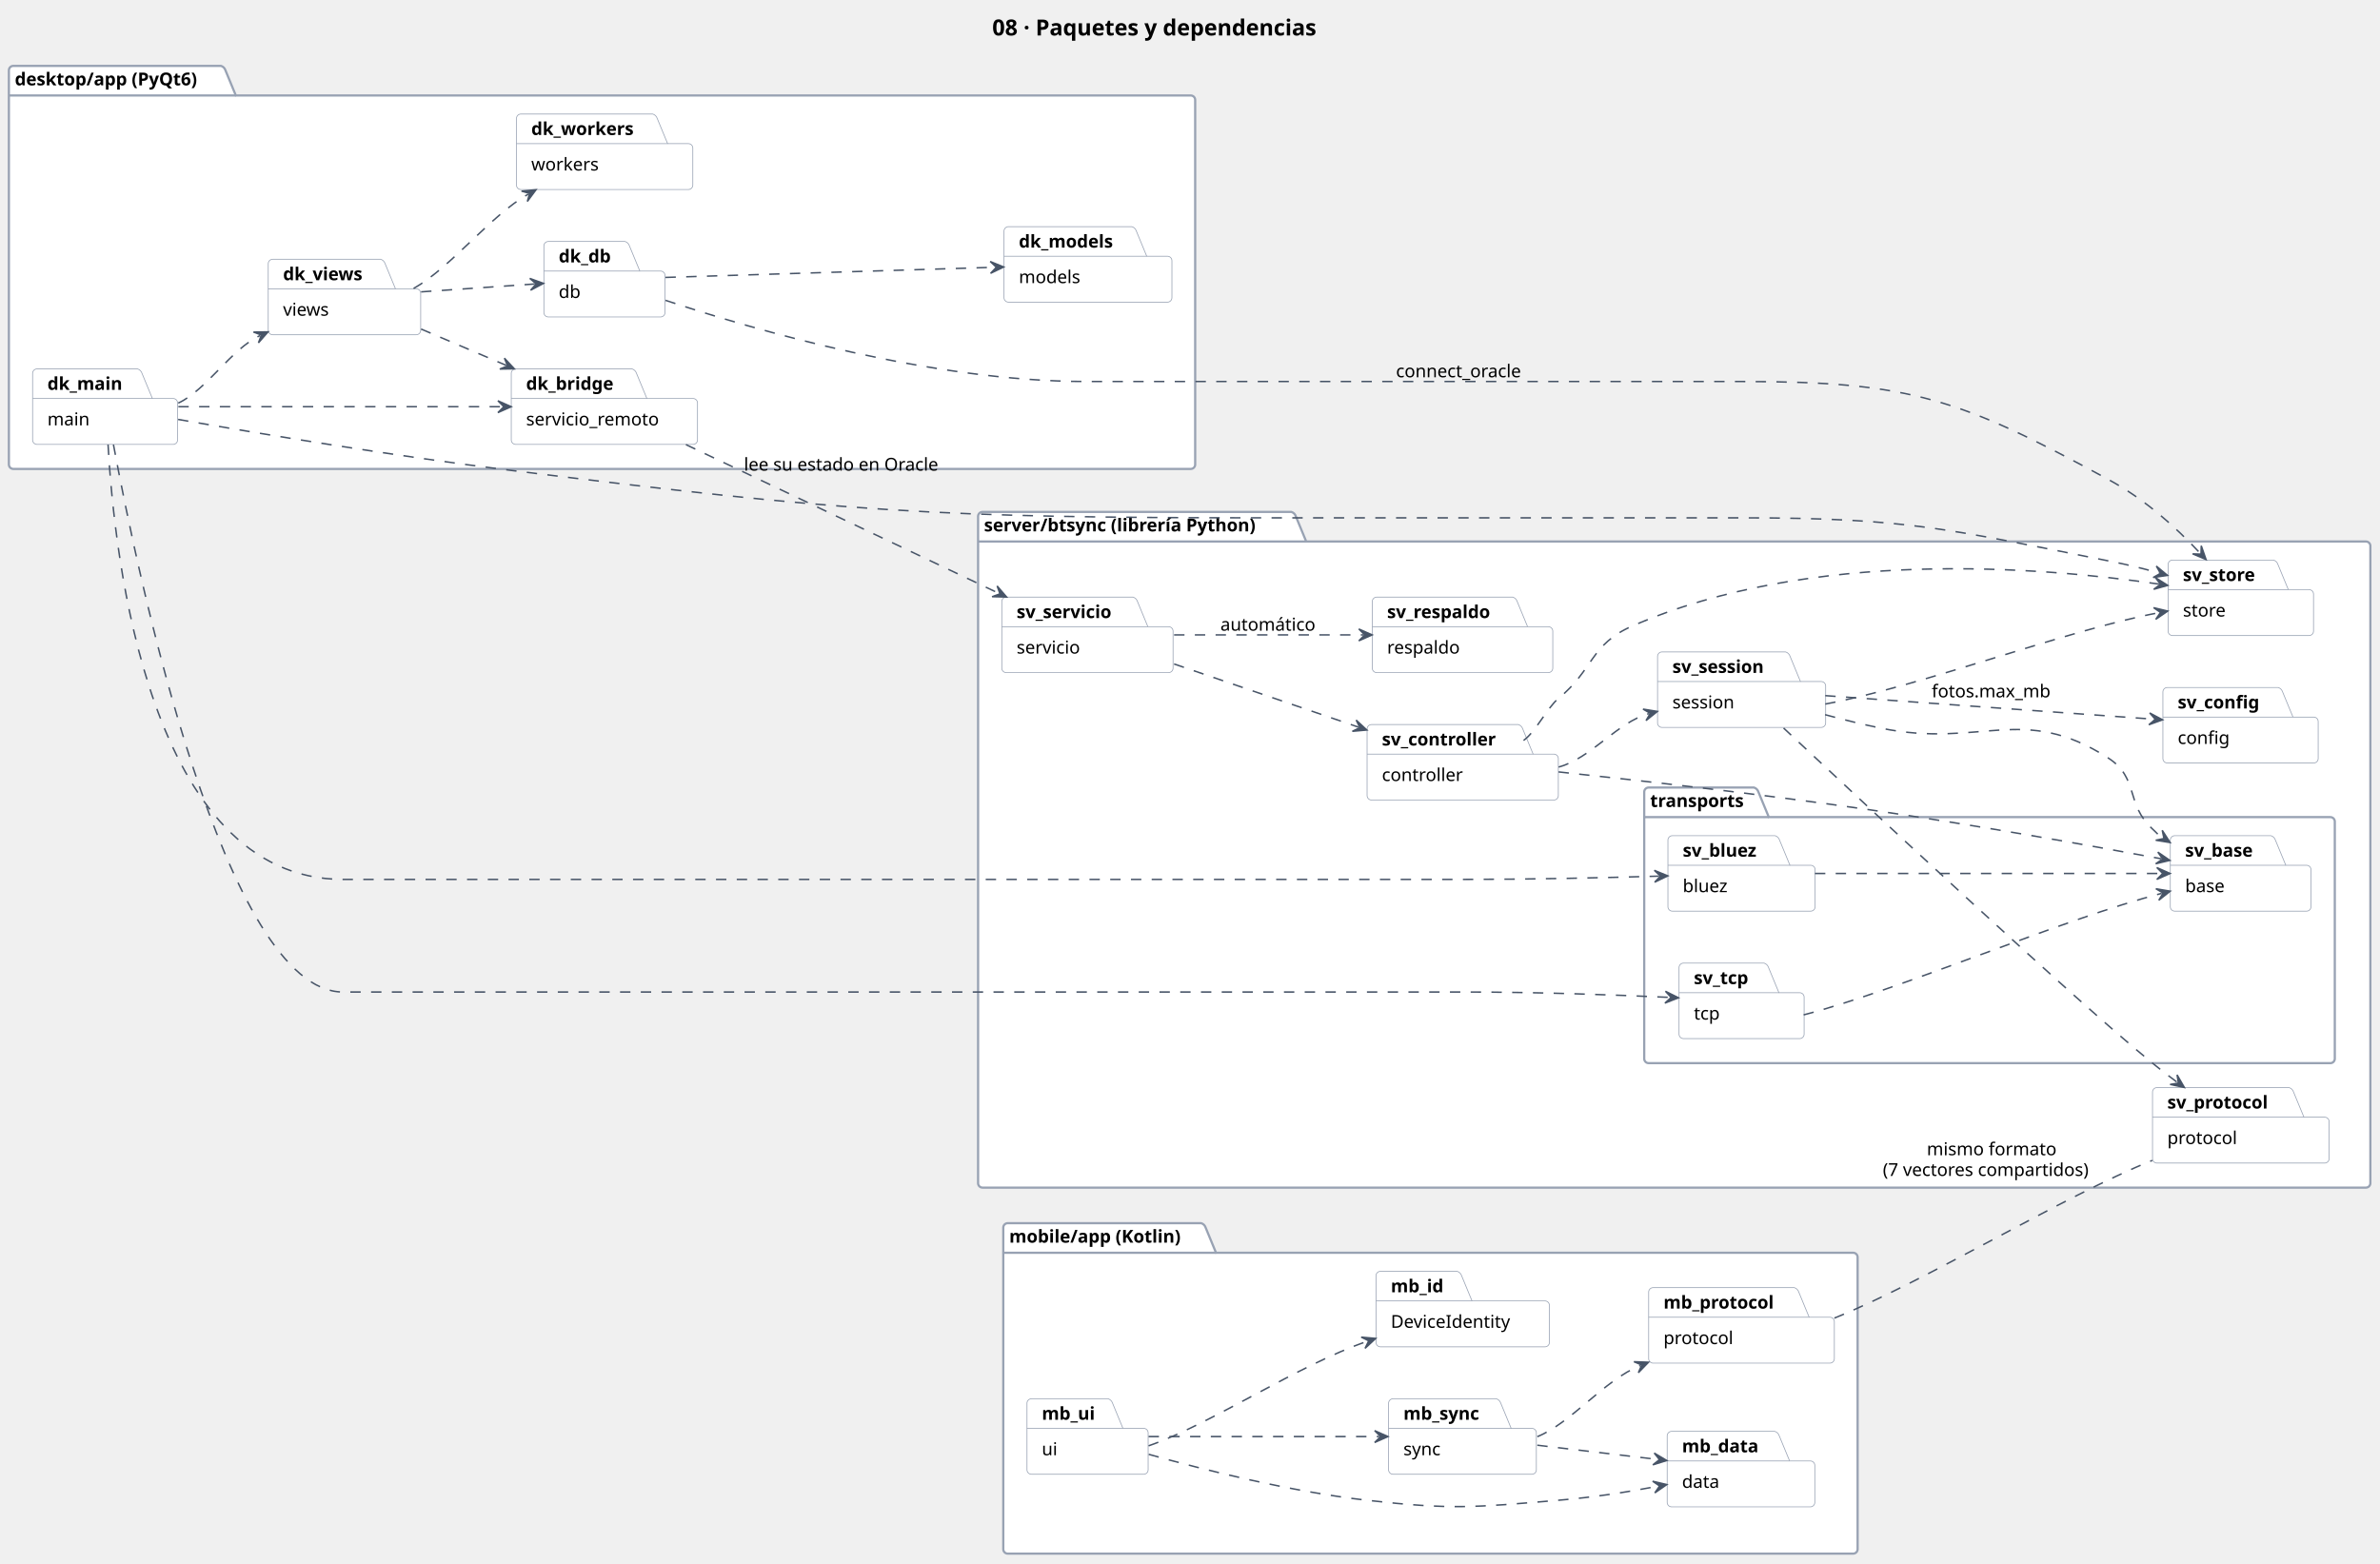
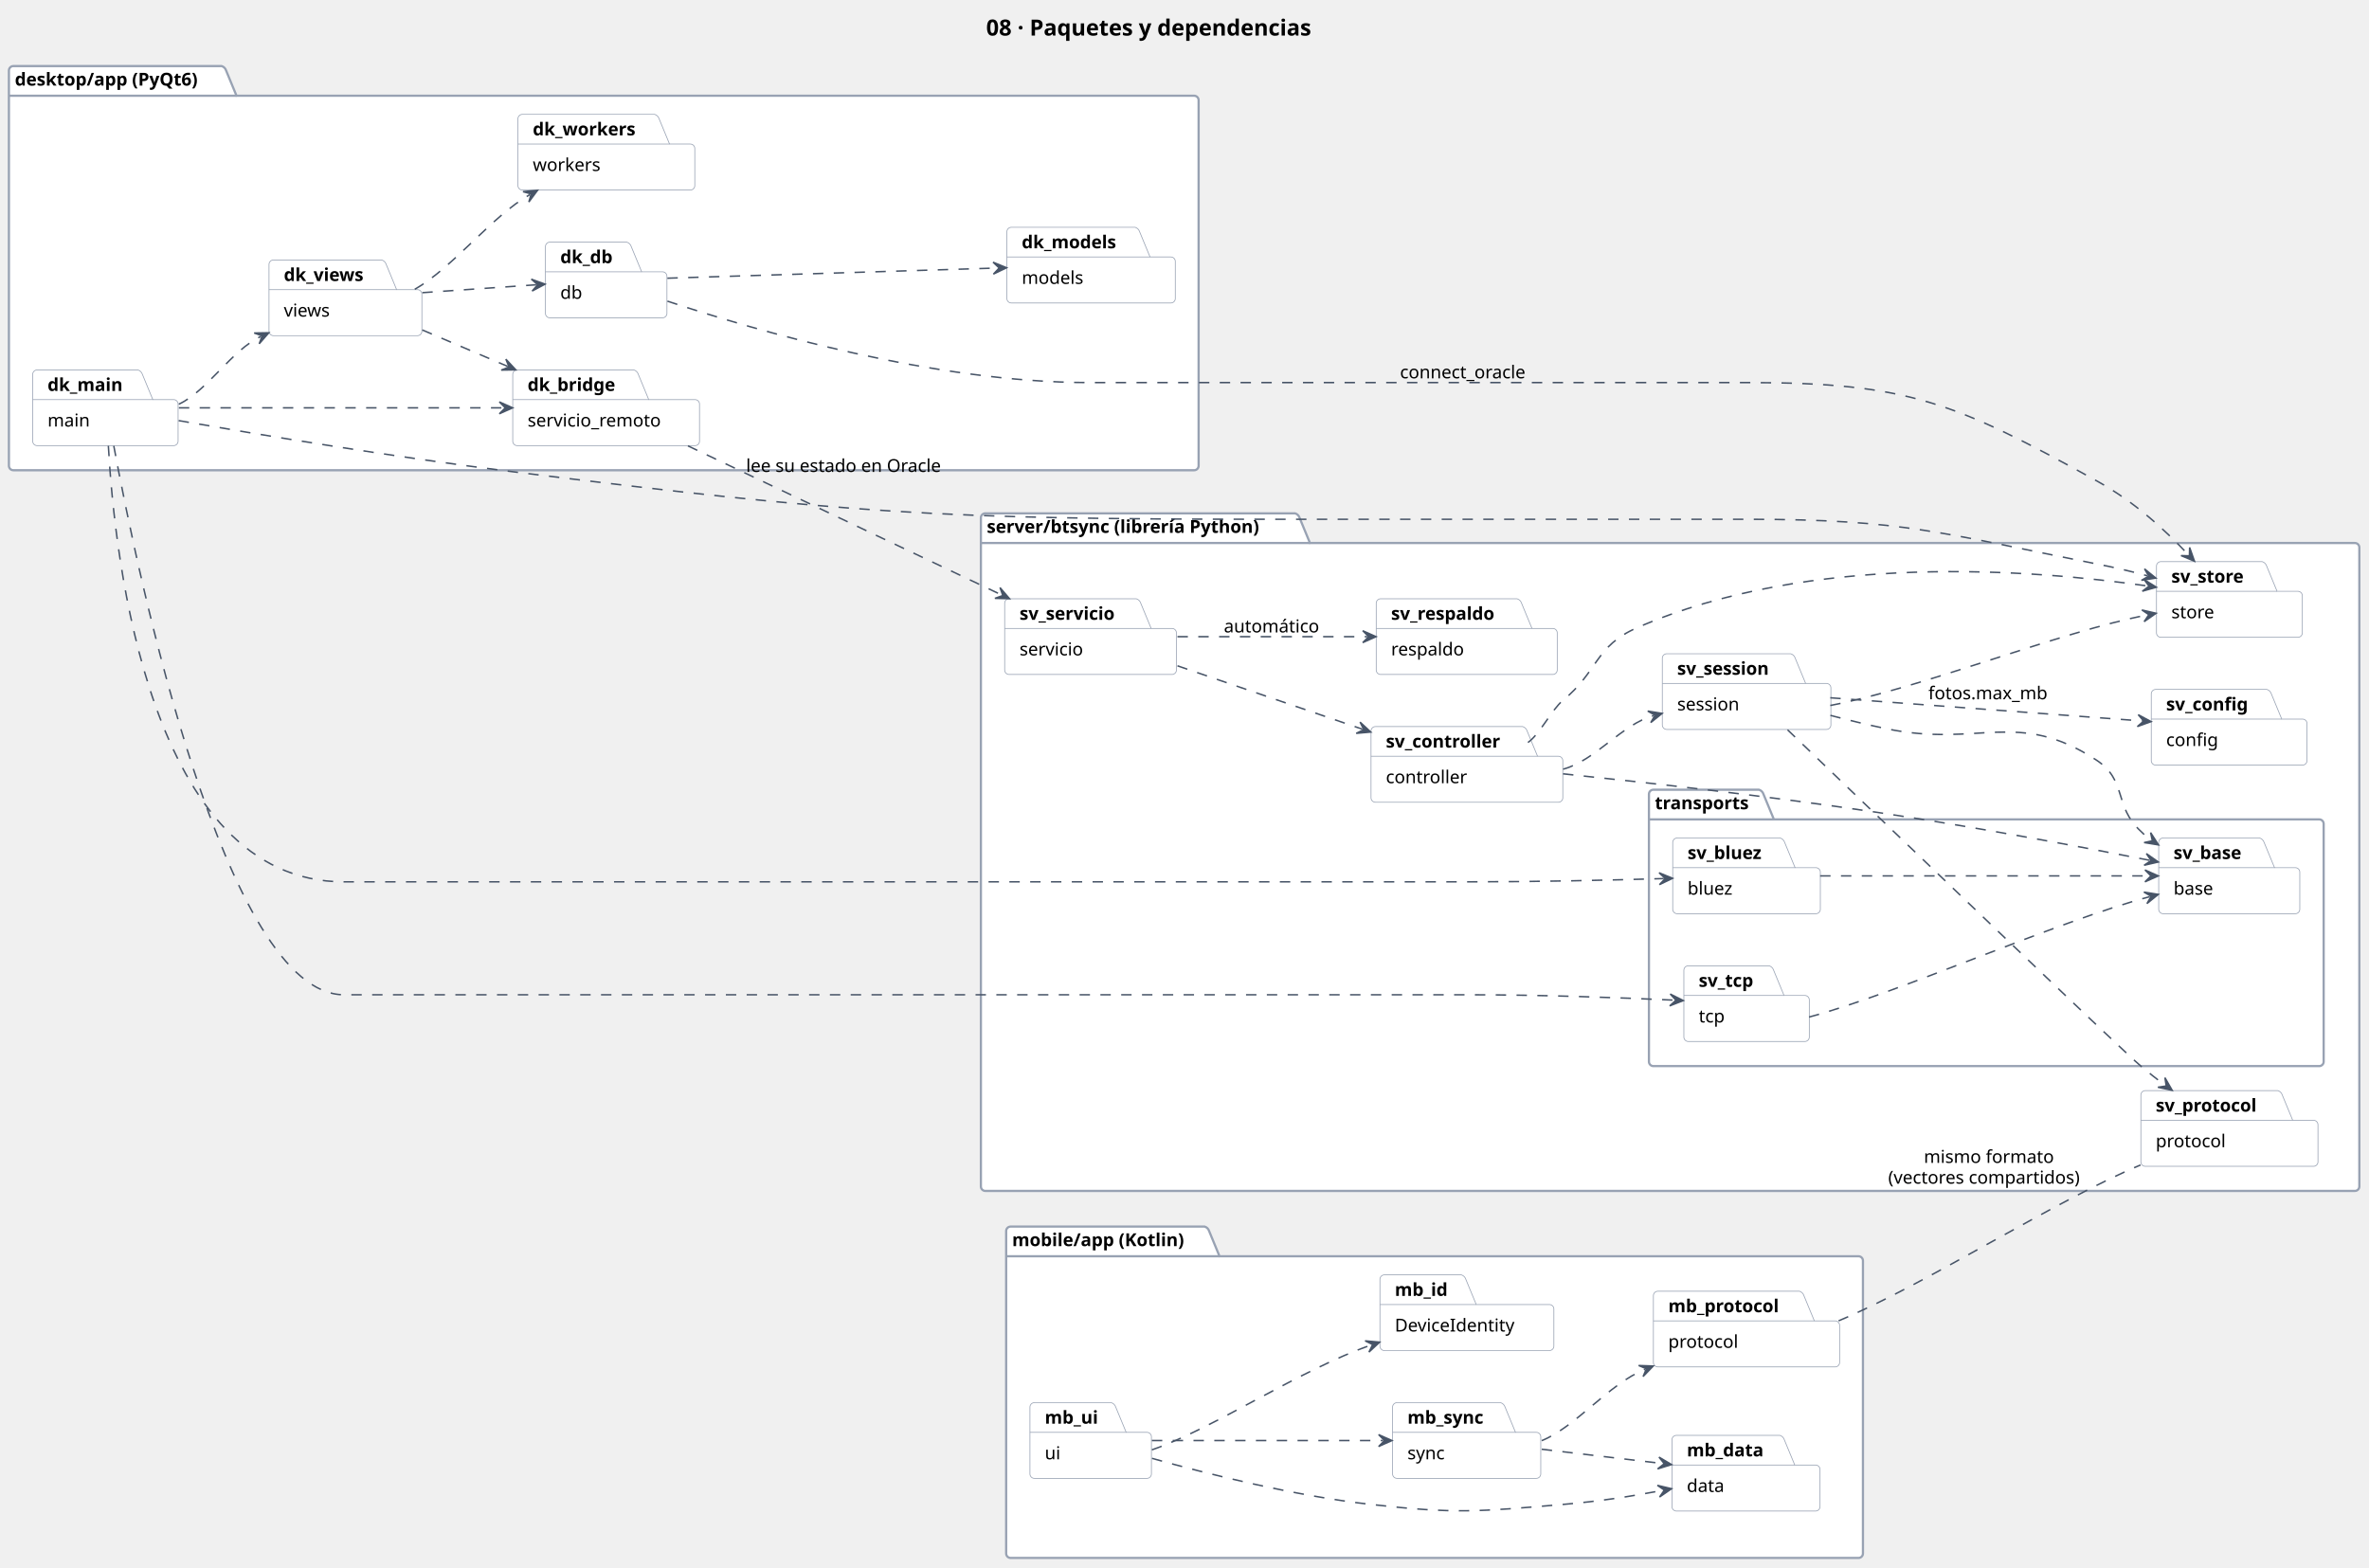
- <svg xmlns="http://www.w3.org/2000/svg" contentStyleType="text/css" height="1055px" preserveAspectRatio="none" style="width:1606px;height:1055px;background:#FFFFFF;" version="1.1" viewBox="0 0 1606 1055" width="1606px" zoomAndPan="magnify">
+ <svg xmlns="http://www.w3.org/2000/svg" contentStyleType="text/css" height="1055px" preserveAspectRatio="none" style="width:1594px;height:1055px;background:#FFFFFF;" version="1.1" viewBox="0 0 1594 1055" width="1594px" zoomAndPan="magnify">
  <defs />
  <g>
-     <text fill="#000000" font-family="sans-serif" font-size="15" font-weight="bold" lengthAdjust="spacing" textLength="253.389" x="669.556" y="23.923">08 · Paquetes y dependencias</text>
+     <text fill="#000000" font-family="sans-serif" font-size="15" font-weight="bold" lengthAdjust="spacing" textLength="253.389" x="663.556" y="23.923">08 · Paquetes y dependencias</text>
    <g id="cluster_sv">
-       <path d="M663,345.461 L871.418,345.461 A4.5,4.5 0 0 1 874.418,348.461 L881.418,365.43 L1596.5,365.43 A3,3 0 0 1 1599.5,368.43 L1599.5,798.461 A3,3 0 0 1 1596.5,801.461 L663,801.461 A3,3 0 0 1 660,798.461 L660,348.461 A3,3 0 0 1 663,345.461 " fill="#FFFFFF" style="stroke:#98A2B3;stroke-width:1.5;" />
+       <path d="M663,345.461 L871.418,345.461 A4.5,4.5 0 0 1 874.418,348.461 L881.418,365.43 L1584.5,365.43 A3,3 0 0 1 1587.5,368.43 L1587.5,798.461 A3,3 0 0 1 1584.5,801.461 L663,801.461 A3,3 0 0 1 660,798.461 L660,348.461 A3,3 0 0 1 663,345.461 " fill="#FFFFFF" style="stroke:#98A2B3;stroke-width:1.5;" />
      <line style="stroke:#98A2B3;stroke-width:1.5;" x1="660" x2="881.418" y1="365.43" y2="365.43" />
      <text fill="#000000" font-family="sans-serif" font-size="12" font-weight="bold" lengthAdjust="spacing" textLength="208.418" x="664" y="358.6">server/btsync (librería Python)</text>
    </g>
    <g id="cluster_sv_transports">
-       <path d="M1112.5,531.461 L1183.568,531.461 A4.5,4.5 0 0 1 1186.568,534.461 L1193.568,551.43 L1572.5,551.43 A3,3 0 0 1 1575.5,554.43 L1575.5,714.461 A3,3 0 0 1 1572.5,717.461 L1112.5,717.461 A3,3 0 0 1 1109.5,714.461 L1109.5,534.461 A3,3 0 0 1 1112.5,531.461 " fill="#FFFFFF" style="stroke:#98A2B3;stroke-width:1.5;" />
+       <path d="M1112.5,531.461 L1183.568,531.461 A4.5,4.5 0 0 1 1186.568,534.461 L1193.568,551.43 L1560.5,551.43 A3,3 0 0 1 1563.5,554.43 L1563.5,714.461 A3,3 0 0 1 1560.5,717.461 L1112.5,717.461 A3,3 0 0 1 1109.5,714.461 L1109.5,534.461 A3,3 0 0 1 1112.5,531.461 " fill="#FFFFFF" style="stroke:#98A2B3;stroke-width:1.5;" />
      <line style="stroke:#98A2B3;stroke-width:1.5;" x1="1109.5" x2="1193.568" y1="551.43" y2="551.43" />
      <text fill="#000000" font-family="sans-serif" font-size="12" font-weight="bold" lengthAdjust="spacing" textLength="71.068" x="1113.5" y="544.6">transports</text>
    </g>
    <g id="cluster_dk">
      <path d="M9,44.461 L149.133,44.461 A4.5,4.5 0 0 1 152.133,47.461 L159.133,64.43 L803.5,64.43 A3,3 0 0 1 806.5,67.43 L806.5,313.461 A3,3 0 0 1 803.5,316.461 L9,316.461 A3,3 0 0 1 6,313.461 L6,47.461 A3,3 0 0 1 9,44.461 " fill="#FFFFFF" style="stroke:#98A2B3;stroke-width:1.5;" />
      <line style="stroke:#98A2B3;stroke-width:1.5;" x1="6" x2="159.133" y1="64.43" y2="64.43" />
      <text fill="#000000" font-family="sans-serif" font-size="12" font-weight="bold" lengthAdjust="spacing" textLength="140.133" x="10" y="57.6">desktop/app (PyQt6)</text>
    </g>
    <g id="cluster_mb">
      <path d="M680,825.461 L810.559,825.461 A4.5,4.5 0 0 1 813.559,828.461 L820.559,845.43 L1250.5,845.43 A3,3 0 0 1 1253.5,848.43 L1253.5,1045.461 A3,3 0 0 1 1250.5,1048.461 L680,1048.461 A3,3 0 0 1 677,1045.461 L677,828.461 A3,3 0 0 1 680,825.461 " fill="#FFFFFF" style="stroke:#98A2B3;stroke-width:1.5;" />
      <line style="stroke:#98A2B3;stroke-width:1.5;" x1="677" x2="820.559" y1="845.43" y2="845.43" />
      <text fill="#000000" font-family="sans-serif" font-size="12" font-weight="bold" lengthAdjust="spacing" textLength="130.559" x="681" y="838.6">mobile/app (Kotlin)</text>
    </g>
    <g id="elem_sv_protocol">
-       <path d="M1455.5,733.961 L1544.668,733.961 A4.5,4.5 0 0 1 1547.668,736.961 L1554.668,753.93 L1568.668,753.93 A3,3 0 0 1 1571.668,756.93 L1571.668,781.898 A3,3 0 0 1 1568.668,784.898 L1455.5,784.898 A3,3 0 0 1 1452.5,781.898 L1452.5,736.961 A3,3 0 0 1 1455.5,733.961 " fill="#FFFFFF" style="stroke:#98A2B3;stroke-width:0.5;" />
-       <line style="stroke:#98A2B3;stroke-width:0.5;" x1="1452.5" x2="1554.668" y1="753.93" y2="753.93" />
-       <text fill="#000000" font-family="sans-serif" font-size="12" font-weight="bold" lengthAdjust="spacing" textLength="77.168" x="1462.5" y="748.1">sv_protocol</text>
-       <text fill="#000000" font-family="sans-serif" font-size="12" lengthAdjust="spacing" textLength="49.213" x="1462.5" y="772.068">protocol</text>
+       <path d="M1443.5,733.961 L1532.668,733.961 A4.5,4.5 0 0 1 1535.668,736.961 L1542.668,753.93 L1556.668,753.93 A3,3 0 0 1 1559.668,756.93 L1559.668,781.898 A3,3 0 0 1 1556.668,784.898 L1443.5,784.898 A3,3 0 0 1 1440.5,781.898 L1440.5,736.961 A3,3 0 0 1 1443.5,733.961 " fill="#FFFFFF" style="stroke:#98A2B3;stroke-width:0.5;" />
+       <line style="stroke:#98A2B3;stroke-width:0.5;" x1="1440.5" x2="1542.668" y1="753.93" y2="753.93" />
+       <text fill="#000000" font-family="sans-serif" font-size="12" font-weight="bold" lengthAdjust="spacing" textLength="77.168" x="1450.5" y="748.1">sv_protocol</text>
+       <text fill="#000000" font-family="sans-serif" font-size="12" lengthAdjust="spacing" textLength="49.213" x="1450.5" y="772.068">protocol</text>
    </g>
    <g id="elem_sv_store">
-       <path d="M1466,377.961 L1534.145,377.961 A4.5,4.5 0 0 1 1537.145,380.961 L1544.145,397.93 L1558.145,397.93 A3,3 0 0 1 1561.145,400.93 L1561.145,425.898 A3,3 0 0 1 1558.145,428.898 L1466,428.898 A3,3 0 0 1 1463,425.898 L1463,380.961 A3,3 0 0 1 1466,377.961 " fill="#FFFFFF" style="stroke:#98A2B3;stroke-width:0.5;" />
-       <line style="stroke:#98A2B3;stroke-width:0.5;" x1="1463" x2="1544.145" y1="397.93" y2="397.93" />
-       <text fill="#000000" font-family="sans-serif" font-size="12" font-weight="bold" lengthAdjust="spacing" textLength="56.145" x="1473" y="392.1">sv_store</text>
-       <text fill="#000000" font-family="sans-serif" font-size="12" lengthAdjust="spacing" textLength="30.615" x="1473" y="416.068">store</text>
+       <path d="M1454,377.961 L1522.145,377.961 A4.5,4.5 0 0 1 1525.145,380.961 L1532.145,397.93 L1546.145,397.93 A3,3 0 0 1 1549.145,400.93 L1549.145,425.898 A3,3 0 0 1 1546.145,428.898 L1454,428.898 A3,3 0 0 1 1451,425.898 L1451,380.961 A3,3 0 0 1 1454,377.961 " fill="#FFFFFF" style="stroke:#98A2B3;stroke-width:0.5;" />
+       <line style="stroke:#98A2B3;stroke-width:0.5;" x1="1451" x2="1532.145" y1="397.93" y2="397.93" />
+       <text fill="#000000" font-family="sans-serif" font-size="12" font-weight="bold" lengthAdjust="spacing" textLength="56.145" x="1461" y="392.1">sv_store</text>
+       <text fill="#000000" font-family="sans-serif" font-size="12" lengthAdjust="spacing" textLength="30.615" x="1461" y="416.068">store</text>
    </g>
    <g id="elem_sv_session">
      <path d="M1121.5,439.961 L1204.932,439.961 A4.5,4.5 0 0 1 1207.932,442.961 L1214.932,459.93 L1228.932,459.93 A3,3 0 0 1 1231.932,462.93 L1231.932,487.898 A3,3 0 0 1 1228.932,490.898 L1121.5,490.898 A3,3 0 0 1 1118.5,487.898 L1118.5,442.961 A3,3 0 0 1 1121.5,439.961 " fill="#FFFFFF" style="stroke:#98A2B3;stroke-width:0.5;" />
      <line style="stroke:#98A2B3;stroke-width:0.5;" x1="1118.5" x2="1214.932" y1="459.93" y2="459.93" />
      <text fill="#000000" font-family="sans-serif" font-size="12" font-weight="bold" lengthAdjust="spacing" textLength="71.432" x="1128.5" y="454.1">sv_session</text>
      <text fill="#000000" font-family="sans-serif" font-size="12" lengthAdjust="spacing" textLength="44.42" x="1128.5" y="478.068">session</text>
    </g>
    <g id="elem_sv_controller">
      <path d="M925.5,488.961 L1024.547,488.961 A4.5,4.5 0 0 1 1027.547,491.961 L1034.547,508.93 L1048.547,508.93 A3,3 0 0 1 1051.547,511.93 L1051.547,536.898 A3,3 0 0 1 1048.547,539.898 L925.5,539.898 A3,3 0 0 1 922.5,536.898 L922.5,491.961 A3,3 0 0 1 925.5,488.961 " fill="#FFFFFF" style="stroke:#98A2B3;stroke-width:0.5;" />
      <line style="stroke:#98A2B3;stroke-width:0.5;" x1="922.5" x2="1034.547" y1="508.93" y2="508.93" />
      <text fill="#000000" font-family="sans-serif" font-size="12" font-weight="bold" lengthAdjust="spacing" textLength="87.047" x="932.5" y="503.1">sv_controller</text>
      <text fill="#000000" font-family="sans-serif" font-size="12" lengthAdjust="spacing" textLength="57.51" x="932.5" y="527.068">controller</text>
    </g>
    <g id="elem_sv_servicio">
      <path d="M679,402.961 L764.57,402.961 A4.5,4.5 0 0 1 767.57,405.961 L774.57,422.93 L788.57,422.93 A3,3 0 0 1 791.57,425.93 L791.57,450.898 A3,3 0 0 1 788.57,453.898 L679,453.898 A3,3 0 0 1 676,450.898 L676,405.961 A3,3 0 0 1 679,402.961 " fill="#FFFFFF" style="stroke:#98A2B3;stroke-width:0.5;" />
      <line style="stroke:#98A2B3;stroke-width:0.5;" x1="676" x2="774.57" y1="422.93" y2="422.93" />
      <text fill="#000000" font-family="sans-serif" font-size="12" font-weight="bold" lengthAdjust="spacing" textLength="73.57" x="686" y="417.1">sv_servicio</text>
      <text fill="#000000" font-family="sans-serif" font-size="12" lengthAdjust="spacing" textLength="46.277" x="686" y="441.068">servicio</text>
    </g>
    <g id="elem_sv_respaldo">
      <path d="M929,402.961 L1020.799,402.961 A4.5,4.5 0 0 1 1023.799,405.961 L1030.799,422.93 L1044.799,422.93 A3,3 0 0 1 1047.799,425.93 L1047.799,450.898 A3,3 0 0 1 1044.799,453.898 L929,453.898 A3,3 0 0 1 926,450.898 L926,405.961 A3,3 0 0 1 929,402.961 " fill="#FFFFFF" style="stroke:#98A2B3;stroke-width:0.5;" />
      <line style="stroke:#98A2B3;stroke-width:0.5;" x1="926" x2="1030.799" y1="422.93" y2="422.93" />
      <text fill="#000000" font-family="sans-serif" font-size="12" font-weight="bold" lengthAdjust="spacing" textLength="79.799" x="936" y="417.1">sv_respaldo</text>
      <text fill="#000000" font-family="sans-serif" font-size="12" lengthAdjust="spacing" textLength="51.832" x="936" y="441.068">respaldo</text>
    </g>
    <g id="elem_sv_config">
-       <path d="M1462.5,463.961 L1537.289,463.961 A4.5,4.5 0 0 1 1540.289,466.961 L1547.289,483.93 L1561.289,483.93 A3,3 0 0 1 1564.289,486.93 L1564.289,511.898 A3,3 0 0 1 1561.289,514.898 L1462.5,514.898 A3,3 0 0 1 1459.5,511.898 L1459.5,466.961 A3,3 0 0 1 1462.5,463.961 " fill="#FFFFFF" style="stroke:#98A2B3;stroke-width:0.5;" />
-       <line style="stroke:#98A2B3;stroke-width:0.5;" x1="1459.5" x2="1547.289" y1="483.93" y2="483.93" />
-       <text fill="#000000" font-family="sans-serif" font-size="12" font-weight="bold" lengthAdjust="spacing" textLength="62.789" x="1469.5" y="478.1">sv_config</text>
-       <text fill="#000000" font-family="sans-serif" font-size="12" lengthAdjust="spacing" textLength="36.721" x="1469.5" y="502.068">config</text>
+       <path d="M1450.5,463.961 L1525.289,463.961 A4.5,4.5 0 0 1 1528.289,466.961 L1535.289,483.93 L1549.289,483.93 A3,3 0 0 1 1552.289,486.93 L1552.289,511.898 A3,3 0 0 1 1549.289,514.898 L1450.5,514.898 A3,3 0 0 1 1447.5,511.898 L1447.5,466.961 A3,3 0 0 1 1450.5,463.961 " fill="#FFFFFF" style="stroke:#98A2B3;stroke-width:0.5;" />
+       <line style="stroke:#98A2B3;stroke-width:0.5;" x1="1447.5" x2="1535.289" y1="483.93" y2="483.93" />
+       <text fill="#000000" font-family="sans-serif" font-size="12" font-weight="bold" lengthAdjust="spacing" textLength="62.789" x="1457.5" y="478.1">sv_config</text>
+       <text fill="#000000" font-family="sans-serif" font-size="12" lengthAdjust="spacing" textLength="36.721" x="1457.5" y="502.068">config</text>
    </g>
    <g id="elem_sv_base">
-       <path d="M1467.5,563.961 L1532.434,563.961 A4.5,4.5 0 0 1 1535.434,566.961 L1542.434,583.93 L1556.434,583.93 A3,3 0 0 1 1559.434,586.93 L1559.434,611.898 A3,3 0 0 1 1556.434,614.898 L1467.5,614.898 A3,3 0 0 1 1464.5,611.898 L1464.5,566.961 A3,3 0 0 1 1467.5,563.961 " fill="#FFFFFF" style="stroke:#98A2B3;stroke-width:0.5;" />
-       <line style="stroke:#98A2B3;stroke-width:0.5;" x1="1464.5" x2="1542.434" y1="583.93" y2="583.93" />
-       <text fill="#000000" font-family="sans-serif" font-size="12" font-weight="bold" lengthAdjust="spacing" textLength="52.934" x="1474.5" y="578.1">sv_base</text>
-       <text fill="#000000" font-family="sans-serif" font-size="12" lengthAdjust="spacing" textLength="28.605" x="1474.5" y="602.068">base</text>
+       <path d="M1455.5,563.961 L1520.434,563.961 A4.5,4.5 0 0 1 1523.434,566.961 L1530.434,583.93 L1544.434,583.93 A3,3 0 0 1 1547.434,586.93 L1547.434,611.898 A3,3 0 0 1 1544.434,614.898 L1455.5,614.898 A3,3 0 0 1 1452.5,611.898 L1452.5,566.961 A3,3 0 0 1 1455.5,563.961 " fill="#FFFFFF" style="stroke:#98A2B3;stroke-width:0.5;" />
+       <line style="stroke:#98A2B3;stroke-width:0.5;" x1="1452.5" x2="1530.434" y1="583.93" y2="583.93" />
+       <text fill="#000000" font-family="sans-serif" font-size="12" font-weight="bold" lengthAdjust="spacing" textLength="52.934" x="1462.5" y="578.1">sv_base</text>
+       <text fill="#000000" font-family="sans-serif" font-size="12" lengthAdjust="spacing" textLength="28.605" x="1462.5" y="602.068">base</text>
    </g>
    <g id="elem_sv_tcp">
      <path d="M1136,649.961 L1190.404,649.961 A4.5,4.5 0 0 1 1193.404,652.961 L1200.404,669.93 L1214.404,669.93 A3,3 0 0 1 1217.404,672.93 L1217.404,697.898 A3,3 0 0 1 1214.404,700.898 L1136,700.898 A3,3 0 0 1 1133,697.898 L1133,652.961 A3,3 0 0 1 1136,649.961 " fill="#FFFFFF" style="stroke:#98A2B3;stroke-width:0.5;" />
      <line style="stroke:#98A2B3;stroke-width:0.5;" x1="1133" x2="1200.404" y1="669.93" y2="669.93" />
      <text fill="#000000" font-family="sans-serif" font-size="12" font-weight="bold" lengthAdjust="spacing" textLength="42.404" x="1143" y="664.1">sv_tcp</text>
      <text fill="#000000" font-family="sans-serif" font-size="12" lengthAdjust="spacing" textLength="18.92" x="1143" y="688.068">tcp</text>
    </g>
    <g id="elem_sv_bluez">
      <path d="M1128.5,563.961 L1197.834,563.961 A4.5,4.5 0 0 1 1200.834,566.961 L1207.834,583.93 L1221.834,583.93 A3,3 0 0 1 1224.834,586.93 L1224.834,611.898 A3,3 0 0 1 1221.834,614.898 L1128.5,614.898 A3,3 0 0 1 1125.5,611.898 L1125.5,566.961 A3,3 0 0 1 1128.5,563.961 " fill="#FFFFFF" style="stroke:#98A2B3;stroke-width:0.5;" />
      <line style="stroke:#98A2B3;stroke-width:0.5;" x1="1125.5" x2="1207.834" y1="583.93" y2="583.93" />
      <text fill="#000000" font-family="sans-serif" font-size="12" font-weight="bold" lengthAdjust="spacing" textLength="57.334" x="1135.5" y="578.1">sv_bluez</text>
      <text fill="#000000" font-family="sans-serif" font-size="12" lengthAdjust="spacing" textLength="32.238" x="1135.5" y="602.068">bluez</text>
    </g>
    <g id="elem_dk_main">
      <path d="M25,248.961 L92.828,248.961 A4.5,4.5 0 0 1 95.828,251.961 L102.828,268.93 L116.828,268.93 A3,3 0 0 1 119.828,271.93 L119.828,296.898 A3,3 0 0 1 116.828,299.898 L25,299.898 A3,3 0 0 1 22,296.898 L22,251.961 A3,3 0 0 1 25,248.961 " fill="#FFFFFF" style="stroke:#98A2B3;stroke-width:0.5;" />
      <line style="stroke:#98A2B3;stroke-width:0.5;" x1="22" x2="102.828" y1="268.93" y2="268.93" />
      <text fill="#000000" font-family="sans-serif" font-size="12" font-weight="bold" lengthAdjust="spacing" textLength="55.828" x="32" y="263.1">dk_main</text>
      <text fill="#000000" font-family="sans-serif" font-size="12" lengthAdjust="spacing" textLength="29.982" x="32" y="287.068">main</text>
    </g>
    <g id="elem_dk_bridge">
      <path d="M348,248.961 L426.51,248.961 A4.5,4.5 0 0 1 429.51,251.961 L436.51,268.93 L467.672,268.93 A3,3 0 0 1 470.672,271.93 L470.672,296.898 A3,3 0 0 1 467.672,299.898 L348,299.898 A3,3 0 0 1 345,296.898 L345,251.961 A3,3 0 0 1 348,248.961 " fill="#FFFFFF" style="stroke:#98A2B3;stroke-width:0.5;" />
      <line style="stroke:#98A2B3;stroke-width:0.5;" x1="345" x2="436.51" y1="268.93" y2="268.93" />
      <text fill="#000000" font-family="sans-serif" font-size="12" font-weight="bold" lengthAdjust="spacing" textLength="66.51" x="355" y="263.1">dk_bridge</text>
      <text fill="#000000" font-family="sans-serif" font-size="12" lengthAdjust="spacing" textLength="95.672" x="355" y="287.068">servicio_remoto</text>
    </g>
    <g id="elem_dk_db">
      <path d="M370,162.961 L421.75,162.961 A4.5,4.5 0 0 1 424.75,165.961 L431.75,182.93 L445.75,182.93 A3,3 0 0 1 448.75,185.93 L448.75,210.898 A3,3 0 0 1 445.75,213.898 L370,213.898 A3,3 0 0 1 367,210.898 L367,165.961 A3,3 0 0 1 370,162.961 " fill="#FFFFFF" style="stroke:#98A2B3;stroke-width:0.5;" />
      <line style="stroke:#98A2B3;stroke-width:0.5;" x1="367" x2="431.75" y1="182.93" y2="182.93" />
      <text fill="#000000" font-family="sans-serif" font-size="12" font-weight="bold" lengthAdjust="spacing" textLength="39.75" x="377" y="177.1">dk_db</text>
      <text fill="#000000" font-family="sans-serif" font-size="12" lengthAdjust="spacing" textLength="15.234" x="377" y="201.068">db</text>
    </g>
    <g id="elem_dk_models">
      <path d="M680.5,152.961 L763.803,152.961 A4.5,4.5 0 0 1 766.803,155.961 L773.803,172.93 L787.803,172.93 A3,3 0 0 1 790.803,175.93 L790.803,200.898 A3,3 0 0 1 787.803,203.898 L680.5,203.898 A3,3 0 0 1 677.5,200.898 L677.5,155.961 A3,3 0 0 1 680.5,152.961 " fill="#FFFFFF" style="stroke:#98A2B3;stroke-width:0.5;" />
      <line style="stroke:#98A2B3;stroke-width:0.5;" x1="677.5" x2="773.803" y1="172.93" y2="172.93" />
      <text fill="#000000" font-family="sans-serif" font-size="12" font-weight="bold" lengthAdjust="spacing" textLength="71.303" x="687.5" y="167.1">dk_models</text>
      <text fill="#000000" font-family="sans-serif" font-size="12" lengthAdjust="spacing" textLength="43.617" x="687.5" y="191.068">models</text>
    </g>
    <g id="elem_dk_workers">
      <path d="M351.5,76.961 L440.498,76.961 A4.5,4.5 0 0 1 443.498,79.961 L450.498,96.93 L464.498,96.93 A3,3 0 0 1 467.498,99.93 L467.498,124.898 A3,3 0 0 1 464.498,127.898 L351.5,127.898 A3,3 0 0 1 348.5,124.898 L348.5,79.961 A3,3 0 0 1 351.5,76.961 " fill="#FFFFFF" style="stroke:#98A2B3;stroke-width:0.5;" />
      <line style="stroke:#98A2B3;stroke-width:0.5;" x1="348.5" x2="450.498" y1="96.93" y2="96.93" />
      <text fill="#000000" font-family="sans-serif" font-size="12" font-weight="bold" lengthAdjust="spacing" textLength="76.998" x="358.5" y="91.1">dk_workers</text>
      <text fill="#000000" font-family="sans-serif" font-size="12" lengthAdjust="spacing" textLength="47.607" x="358.5" y="115.068">workers</text>
    </g>
    <g id="elem_dk_views">
      <path d="M184,174.961 L256.873,174.961 A4.5,4.5 0 0 1 259.873,177.961 L266.873,194.93 L280.873,194.93 A3,3 0 0 1 283.873,197.93 L283.873,222.898 A3,3 0 0 1 280.873,225.898 L184,225.898 A3,3 0 0 1 181,222.898 L181,177.961 A3,3 0 0 1 184,174.961 " fill="#FFFFFF" style="stroke:#98A2B3;stroke-width:0.5;" />
      <line style="stroke:#98A2B3;stroke-width:0.5;" x1="181" x2="266.873" y1="194.93" y2="194.93" />
      <text fill="#000000" font-family="sans-serif" font-size="12" font-weight="bold" lengthAdjust="spacing" textLength="60.873" x="191" y="189.1">dk_views</text>
      <text fill="#000000" font-family="sans-serif" font-size="12" lengthAdjust="spacing" textLength="33.885" x="191" y="213.068">views</text>
    </g>
    <g id="elem_mb_ui">
      <path d="M696,943.961 L747.75,943.961 A4.5,4.5 0 0 1 750.75,946.961 L757.75,963.93 L771.75,963.93 A3,3 0 0 1 774.75,966.93 L774.75,991.898 A3,3 0 0 1 771.75,994.898 L696,994.898 A3,3 0 0 1 693,991.898 L693,946.961 A3,3 0 0 1 696,943.961 " fill="#FFFFFF" style="stroke:#98A2B3;stroke-width:0.5;" />
      <line style="stroke:#98A2B3;stroke-width:0.5;" x1="693" x2="757.75" y1="963.93" y2="963.93" />
      <text fill="#000000" font-family="sans-serif" font-size="12" font-weight="bold" lengthAdjust="spacing" textLength="39.75" x="703" y="958.1">mb_ui</text>
      <text fill="#000000" font-family="sans-serif" font-size="12" lengthAdjust="spacing" textLength="10.94" x="703" y="982.068">ui</text>
    </g>
    <g id="elem_mb_sync">
      <path d="M940,943.961 L1009.715,943.961 A4.5,4.5 0 0 1 1012.715,946.961 L1019.715,963.93 L1033.715,963.93 A3,3 0 0 1 1036.715,966.93 L1036.715,991.898 A3,3 0 0 1 1033.715,994.898 L940,994.898 A3,3 0 0 1 937,991.898 L937,946.961 A3,3 0 0 1 940,943.961 " fill="#FFFFFF" style="stroke:#98A2B3;stroke-width:0.5;" />
      <line style="stroke:#98A2B3;stroke-width:0.5;" x1="937" x2="1019.715" y1="963.93" y2="963.93" />
      <text fill="#000000" font-family="sans-serif" font-size="12" font-weight="bold" lengthAdjust="spacing" textLength="57.715" x="947" y="958.1">mb_sync</text>
      <text fill="#000000" font-family="sans-serif" font-size="12" lengthAdjust="spacing" textLength="27.557" x="947" y="982.068">sync</text>
    </g>
    <g id="elem_mb_protocol">
      <path d="M1115.5,868.961 L1210.797,868.961 A4.5,4.5 0 0 1 1213.797,871.961 L1220.797,888.93 L1234.797,888.93 A3,3 0 0 1 1237.797,891.93 L1237.797,916.898 A3,3 0 0 1 1234.797,919.898 L1115.5,919.898 A3,3 0 0 1 1112.5,916.898 L1112.5,871.961 A3,3 0 0 1 1115.5,868.961 " fill="#FFFFFF" style="stroke:#98A2B3;stroke-width:0.5;" />
      <line style="stroke:#98A2B3;stroke-width:0.5;" x1="1112.5" x2="1220.797" y1="888.93" y2="888.93" />
      <text fill="#000000" font-family="sans-serif" font-size="12" font-weight="bold" lengthAdjust="spacing" textLength="83.297" x="1122.5" y="883.1">mb_protocol</text>
      <text fill="#000000" font-family="sans-serif" font-size="12" lengthAdjust="spacing" textLength="49.213" x="1122.5" y="907.068">protocol</text>
    </g>
    <g id="elem_mb_data">
      <path d="M1128,965.961 L1197.615,965.961 A4.5,4.5 0 0 1 1200.615,968.961 L1207.615,985.93 L1221.615,985.93 A3,3 0 0 1 1224.615,988.93 L1224.615,1013.898 A3,3 0 0 1 1221.615,1016.898 L1128,1016.898 A3,3 0 0 1 1125,1013.898 L1125,968.961 A3,3 0 0 1 1128,965.961 " fill="#FFFFFF" style="stroke:#98A2B3;stroke-width:0.5;" />
      <line style="stroke:#98A2B3;stroke-width:0.5;" x1="1125" x2="1207.615" y1="985.93" y2="985.93" />
      <text fill="#000000" font-family="sans-serif" font-size="12" font-weight="bold" lengthAdjust="spacing" textLength="57.615" x="1135" y="980.1">mb_data</text>
      <text fill="#000000" font-family="sans-serif" font-size="12" lengthAdjust="spacing" textLength="27.029" x="1135" y="1004.068">data</text>
    </g>
    <g id="elem_mb_id">
      <path d="M931.5,857.961 L983.297,857.961 A4.5,4.5 0 0 1 986.297,860.961 L993.297,877.93 L1042.529,877.93 A3,3 0 0 1 1045.529,880.93 L1045.529,905.898 A3,3 0 0 1 1042.529,908.898 L931.5,908.898 A3,3 0 0 1 928.5,905.898 L928.5,860.961 A3,3 0 0 1 931.5,857.961 " fill="#FFFFFF" style="stroke:#98A2B3;stroke-width:0.5;" />
      <line style="stroke:#98A2B3;stroke-width:0.5;" x1="928.5" x2="993.297" y1="877.93" y2="877.93" />
      <text fill="#000000" font-family="sans-serif" font-size="12" font-weight="bold" lengthAdjust="spacing" textLength="39.797" x="938.5" y="872.1">mb_id</text>
      <text fill="#000000" font-family="sans-serif" font-size="12" lengthAdjust="spacing" textLength="87.029" x="938.5" y="896.068">DeviceIdentity</text>
    </g>
    <g id="link_sv_session_sv_protocol">
-       <path d="M1203.55,491.331 C1263.06,547.071 1402.29,676.781 1452.5,717.461 C1459.3,722.971 1461.912,725.076 1469.152,730.356 " fill="none" id="sv_session-to-sv_protocol" style="stroke:#475467;stroke-width:1.0;stroke-dasharray:7.0,7.0;" />
-       <polygon fill="#475467" points="1474,733.891,1469.085,725.356,1469.96,730.945,1464.371,731.82,1474,733.891" style="stroke:#475467;stroke-width:1.0;" />
+       <path d="M1202.76,491.151 C1267.48,553.251 1428.05,707.141 1440.5,717.461 C1447.14,722.961 1449.61,725.005 1456.75,730.235 " fill="none" id="sv_session-to-sv_protocol" style="stroke:#475467;stroke-width:1.0;stroke-dasharray:7.0,7.0;" />
+       <polygon fill="#475467" points="1461.59,733.781,1456.693,725.236,1457.556,730.826,1451.966,731.689,1461.59,733.781" style="stroke:#475467;stroke-width:1.0;" />
    </g>
    <g id="link_sv_session_sv_store">
-       <path d="M1231.69,475.12 C1296.25,463.17 1395.7,424.803 1456.89,413.473 " fill="none" id="sv_session-to-sv_store" style="stroke:#475467;stroke-width:1.0;stroke-dasharray:7.0,7.0;" />
-       <polygon fill="#475467" points="1462.79,412.381,1453.212,410.086,1457.874,413.291,1454.669,417.953,1462.79,412.381" style="stroke:#475467;stroke-width:1.0;" />
+       <path d="M1231.53,474.77 C1293.3,462.91 1386.228,425.112 1444.888,413.852 " fill="none" id="sv_session-to-sv_store" style="stroke:#475467;stroke-width:1.0;stroke-dasharray:7.0,7.0;" />
+       <polygon fill="#475467" points="1450.78,412.721,1441.187,410.489,1445.87,413.663,1442.695,418.346,1450.78,412.721" style="stroke:#475467;stroke-width:1.0;" />
    </g>
    <g id="link_sv_session_sv_base">
-       <path d="M1231.56,482.301 C1243.96,485.671 1257.12,488.941 1269.5,491.461 C1336.7,505.121 1364.8,474.391 1422.5,511.461 C1443.67,525.061 1433.97,542.441 1452.5,559.461 C1456.11,562.781 1455.142,562.541 1459.382,565.321 " fill="none" id="sv_session-to-sv_base" style="stroke:#475467;stroke-width:1.0;stroke-dasharray:7.0,7.0;" />
-       <polygon fill="#475467" points="1464.4,568.611,1459.067,560.331,1460.219,565.869,1454.68,567.021,1464.4,568.611" style="stroke:#475467;stroke-width:1.0;" />
+       <path d="M1231.62,481.441 C1244.03,484.691 1257.16,487.901 1269.5,490.461 C1331.54,503.331 1357.5,476.741 1410.5,511.461 C1431.54,525.251 1421.97,542.441 1440.5,559.461 C1444.11,562.781 1443.142,562.541 1447.382,565.321 " fill="none" id="sv_session-to-sv_base" style="stroke:#475467;stroke-width:1.0;stroke-dasharray:7.0,7.0;" />
+       <polygon fill="#475467" points="1452.4,568.611,1447.067,560.331,1448.219,565.869,1442.68,567.021,1452.4,568.611" style="stroke:#475467;stroke-width:1.0;" />
    </g>
    <g id="link_sv_controller_sv_session">
      <path d="M1051.75,517.64 C1073.41,511.93 1091.628,487.16 1112.608,481.63 " fill="none" id="sv_controller-to-sv_session" style="stroke:#475467;stroke-width:1.0;stroke-dasharray:7.0,7.0;" />
      <polygon fill="#475467" points="1118.41,480.101,1108.688,478.527,1113.575,481.375,1110.727,486.263,1118.41,480.101" style="stroke:#475467;stroke-width:1.0;" />
    </g>
    <g id="link_sv_controller_sv_store">
-       <path d="M1028.09,499.68 C1036.04,494.17 1044.18,477.441 1051.5,471.461 C1075.59,451.771 1072.97,434.891 1101.5,422.461 C1222.7,369.661 1377.673,382.614 1456.853,394.174 " fill="none" id="sv_controller-to-sv_store" style="stroke:#475467;stroke-width:1.0;stroke-dasharray:7.0,7.0;" />
-       <polygon fill="#475467" points="1462.79,395.041,1454.462,389.783,1457.842,394.319,1453.307,397.699,1462.79,395.041" style="stroke:#475467;stroke-width:1.0;" />
+       <path d="M1028.09,499.68 C1036.04,494.17 1044.18,477.441 1051.5,471.461 C1075.59,451.771 1072.98,434.911 1101.5,422.461 C1218.49,371.401 1367.71,383.292 1445.01,394.342 " fill="none" id="sv_controller-to-sv_store" style="stroke:#475467;stroke-width:1.0;stroke-dasharray:7.0,7.0;" />
+       <polygon fill="#475467" points="1450.95,395.191,1442.607,389.958,1446,394.483,1441.475,397.877,1450.95,395.191" style="stroke:#475467;stroke-width:1.0;" />
    </g>
    <g id="link_sv_controller_sv_base">
-       <path d="M1051.68,520.921 C1107.19,526.791 1189.82,536.101 1261.5,546.461 C1332.41,556.711 1408.271,570.247 1458.321,579.527 " fill="none" id="sv_controller-to-sv_base" style="stroke:#475467;stroke-width:1.0;stroke-dasharray:7.0,7.0;" />
-       <polygon fill="#475467" points="1464.22,580.621,1456.1,575.047,1459.304,579.709,1454.642,582.913,1464.22,580.621" style="stroke:#475467;stroke-width:1.0;" />
+       <path d="M1051.7,520.771 C1107.23,526.551 1189.86,535.791 1261.5,546.461 C1328.02,556.361 1398.602,569.598 1446.392,578.958 " fill="none" id="sv_controller-to-sv_base" style="stroke:#475467;stroke-width:1.0;stroke-dasharray:7.0,7.0;" />
+       <polygon fill="#475467" points="1452.28,580.111,1444.217,574.456,1447.373,579.15,1442.679,582.307,1452.28,580.111" style="stroke:#475467;stroke-width:1.0;" />
    </g>
    <g id="link_sv_tcp_sv_base">
-       <path d="M1217.08,684.88 C1279.71,668.81 1392.929,619.773 1458.659,602.893 " fill="none" id="sv_tcp-to-sv_base" style="stroke:#475467;stroke-width:1.0;stroke-dasharray:7.0,7.0;" />
-       <polygon fill="#475467" points="1464.47,601.401,1454.758,599.765,1459.627,602.645,1456.748,607.514,1464.47,601.401" style="stroke:#475467;stroke-width:1.0;" />
+       <path d="M1217.24,684.45 C1277.44,668.42 1383.292,620.265 1446.462,603.445 " fill="none" id="sv_tcp-to-sv_base" style="stroke:#475467;stroke-width:1.0;stroke-dasharray:7.0,7.0;" />
+       <polygon fill="#475467" points="1452.26,601.901,1442.534,600.351,1447.428,603.187,1444.592,608.082,1452.26,601.901" style="stroke:#475467;stroke-width:1.0;" />
    </g>
    <g id="link_sv_bluez_sv_base">
-       <path d="M1224.71,589.461 C1288.95,589.461 1395.22,589.461 1458.39,589.461 " fill="none" id="sv_bluez-to-sv_base" style="stroke:#475467;stroke-width:1.0;stroke-dasharray:7.0,7.0;" />
-       <polygon fill="#475467" points="1464.39,589.461,1455.39,585.461,1459.39,589.461,1455.39,593.461,1464.39,589.461" style="stroke:#475467;stroke-width:1.0;" />
+       <path d="M1224.71,589.461 C1286.3,589.461 1385.62,589.461 1446.26,589.461 " fill="none" id="sv_bluez-to-sv_base" style="stroke:#475467;stroke-width:1.0;stroke-dasharray:7.0,7.0;" />
+       <polygon fill="#475467" points="1452.26,589.461,1443.26,585.461,1447.26,589.461,1443.26,593.461,1452.26,589.461" style="stroke:#475467;stroke-width:1.0;" />
    </g>
    <g id="link_dk_main_dk_views">
      <path d="M120.29,272.03 C139.45,263.14 156.058,235.467 175.448,226.467 " fill="none" id="dk_main-to-dk_views" style="stroke:#475467;stroke-width:1.0;stroke-dasharray:7.0,7.0;" />
      <polygon fill="#475467" points="180.89,223.941,171.042,224.102,176.355,226.046,174.411,231.358,180.89,223.941" style="stroke:#475467;stroke-width:1.0;" />
    </g>
    <g id="link_dk_main_dk_bridge">
      <path d="M120.35,274.461 C179.6,274.461 274.1,274.461 338.98,274.461 " fill="none" id="dk_main-to-dk_bridge" style="stroke:#475467;stroke-width:1.0;stroke-dasharray:7.0,7.0;" />
      <polygon fill="#475467" points="344.98,274.461,335.98,270.461,339.98,274.461,335.98,278.461,344.98,274.461" style="stroke:#475467;stroke-width:1.0;" />
    </g>
    <g id="link_dk_main_sv_store">
-       <path d="M120.19,283.051 C174.63,292.521 265.95,307.701 345,317.461 C571.06,345.381 628.72,349.461 856.5,349.461 C856.5,349.461 856.5,349.461 1176,349.461 C1286.31,349.461 1314.31,356.951 1422.5,378.461 C1435.65,381.071 1443.924,383.047 1456.874,386.687 " fill="none" id="dk_main-to-sv_store" style="stroke:#475467;stroke-width:1.0;stroke-dasharray:7.0,7.0;" />
-       <polygon fill="#475467" points="1462.65,388.311,1455.068,382.025,1457.836,386.958,1452.903,389.726,1462.65,388.311" style="stroke:#475467;stroke-width:1.0;" />
+       <path d="M120.19,283.051 C174.63,292.521 265.95,307.701 345,317.461 C571.06,345.381 628.72,349.461 856.5,349.461 C856.5,349.461 856.5,349.461 1176,349.461 C1281.07,349.461 1307.44,358.991 1410.5,379.461 C1423.62,382.061 1431.858,383.976 1444.808,387.476 " fill="none" id="dk_main-to-sv_store" style="stroke:#475467;stroke-width:1.0;stroke-dasharray:7.0,7.0;" />
+       <polygon fill="#475467" points="1450.6,389.041,1442.955,382.831,1445.773,387.736,1440.868,390.554,1450.6,389.041" style="stroke:#475467;stroke-width:1.0;" />
    </g>
    <g id="link_dk_main_sv_tcp">
      <path d="M76.56,300.071 C92.85,387.601 151.53,669.461 231.5,669.461 C231.5,669.461 231.5,669.461 988,669.461 C1037.76,669.461 1088.966,671.356 1126.646,673.086 " fill="none" id="dk_main-to-sv_tcp" style="stroke:#475467;stroke-width:1.0;stroke-dasharray:7.0,7.0;" />
      <polygon fill="#475467" points="1132.64,673.361,1123.833,668.952,1127.645,673.132,1123.466,676.944,1132.64,673.361" style="stroke:#475467;stroke-width:1.0;" />
    </g>
    <g id="link_dk_main_sv_bluez">
      <path d="M72.91,300.031 C77.1,375.721 100.54,593.461 231.5,593.461 C231.5,593.461 231.5,593.461 988,593.461 C1034.67,593.461 1081.923,592.368 1119.443,591.258 " fill="none" id="dk_main-to-sv_bluez" style="stroke:#475467;stroke-width:1.0;stroke-dasharray:7.0,7.0;" />
      <polygon fill="#475467" points="1125.44,591.081,1116.326,587.349,1120.442,591.229,1116.562,595.345,1125.44,591.081" style="stroke:#475467;stroke-width:1.0;" />
    </g>
    <g id="link_dk_bridge_sv_servicio">
      <path d="M462.87,300.061 C522.88,328.591 613.901,371.856 673.861,400.346 " fill="none" id="dk_bridge-to-sv_servicio" style="stroke:#475467;stroke-width:1.0;stroke-dasharray:7.0,7.0;" />
      <polygon fill="#475467" points="679.28,402.921,672.868,395.445,674.764,400.775,669.434,402.671,679.28,402.921" style="stroke:#475467;stroke-width:1.0;" />
      <text fill="#000000" font-family="sans-serif" font-size="12" lengthAdjust="spacing" textLength="141.902" x="502" y="317.6">lee su estado en Oracle</text>
    </g>
    <g id="link_sv_servicio_sv_controller">
      <path d="M792.27,448.081 C831.05,461.371 876.634,476.985 916.684,490.715 " fill="none" id="sv_servicio-to-sv_controller" style="stroke:#475467;stroke-width:1.0;stroke-dasharray:7.0,7.0;" />
      <polygon fill="#475467" points="922.36,492.661,915.144,485.959,917.63,491.039,912.549,493.526,922.36,492.661" style="stroke:#475467;stroke-width:1.0;" />
    </g>
    <g id="link_sv_servicio_sv_respaldo">
      <path d="M792.27,428.461 C832.2,428.461 879.38,428.461 919.92,428.461 " fill="none" id="sv_servicio-to-sv_respaldo" style="stroke:#475467;stroke-width:1.0;stroke-dasharray:7.0,7.0;" />
      <polygon fill="#475467" points="925.92,428.461,916.92,424.461,920.92,428.461,916.92,432.461,925.92,428.461" style="stroke:#475467;stroke-width:1.0;" />
      <text fill="#000000" font-family="sans-serif" font-size="12" lengthAdjust="spacing" textLength="68.027" x="823.5" y="425.6">automático</text>
    </g>
    <g id="link_sv_session_sv_config">
-       <path d="M1231.69,469.451 C1295.05,473.991 1391.675,480.912 1453.315,485.332 " fill="none" id="sv_session-to-sv_config" style="stroke:#475467;stroke-width:1.0;stroke-dasharray:7.0,7.0;" />
-       <polygon fill="#475467" points="1459.3,485.761,1450.609,481.127,1454.313,485.403,1450.037,489.107,1459.3,485.761" style="stroke:#475467;stroke-width:1.0;" />
-       <text fill="#000000" font-family="sans-serif" font-size="12" lengthAdjust="spacing" textLength="85.131" x="1303.5" y="470.6">fotos.max_mb</text>
+       <path d="M1231.53,469.591 C1292.13,474.091 1382.397,480.796 1441.417,485.186 " fill="none" id="sv_session-to-sv_config" style="stroke:#475467;stroke-width:1.0;stroke-dasharray:7.0,7.0;" />
+       <polygon fill="#475467" points="1447.4,485.631,1438.722,480.974,1442.414,485.26,1438.128,488.952,1447.4,485.631" style="stroke:#475467;stroke-width:1.0;" />
+       <text fill="#000000" font-family="sans-serif" font-size="12" lengthAdjust="spacing" textLength="85.131" x="1297.5" y="470.6">fotos.max_mb</text>
    </g>
    <g id="link_dk_views_dk_db">
      <path d="M284.15,196.961 C310.46,195.141 336.164,193.367 360.774,191.657 " fill="none" id="dk_views-to-dk_db" style="stroke:#475467;stroke-width:1.0;stroke-dasharray:7.0,7.0;" />
      <polygon fill="#475467" points="366.76,191.241,357.504,187.874,361.772,191.588,358.059,195.855,366.76,191.241" style="stroke:#475467;stroke-width:1.0;" />
    </g>
    <g id="link_dk_views_dk_workers">
      <path d="M279.09,194.68 C304.59,180.28 331.045,145.361 356.495,130.991 " fill="none" id="dk_views-to-dk_workers" style="stroke:#475467;stroke-width:1.0;stroke-dasharray:7.0,7.0;" />
      <polygon fill="#475467" points="361.72,128.041,351.916,128.983,357.366,130.499,355.85,135.949,361.72,128.041" style="stroke:#475467;stroke-width:1.0;" />
    </g>
    <g id="link_dk_views_dk_bridge">
      <path d="M284.15,222.061 C303.85,230.471 321.061,237.806 341.571,246.556 " fill="none" id="dk_views-to-dk_bridge" style="stroke:#475467;stroke-width:1.0;stroke-dasharray:7.0,7.0;" />
      <polygon fill="#475467" points="347.09,248.911,340.382,241.7,342.491,246.949,337.242,249.059,347.09,248.911" style="stroke:#475467;stroke-width:1.0;" />
    </g>
    <g id="link_dk_db_dk_models">
      <path d="M449.05,187.221 C506.45,185.451 606.323,182.365 671.313,180.365 " fill="none" id="dk_db-to-dk_models" style="stroke:#475467;stroke-width:1.0;stroke-dasharray:7.0,7.0;" />
      <polygon fill="#475467" points="677.31,180.181,668.191,176.46,672.312,180.335,668.437,184.456,677.31,180.181" style="stroke:#475467;stroke-width:1.0;" />
    </g>
    <g id="link_dk_db_sv_store">
-       <path d="M449.08,202.671 C509.71,222.871 628.76,257.461 733,257.461 C733,257.461 733,257.461 1176,257.461 C1289.41,257.461 1322.88,269.261 1422.5,323.461 C1447.97,337.321 1467.942,355.568 1484.532,373.228 " fill="none" id="dk_db-to-sv_store" style="stroke:#475467;stroke-width:1.0;stroke-dasharray:7.0,7.0;" />
-       <polygon fill="#475467" points="1488.64,377.601,1485.393,368.303,1485.217,373.957,1479.562,373.78,1488.64,377.601" style="stroke:#475467;stroke-width:1.0;" />
+       <path d="M449.08,202.671 C509.71,222.871 628.76,257.461 733,257.461 C733,257.461 733,257.461 1176,257.461 C1284.27,257.461 1315.73,271.111 1410.5,323.461 C1435.88,337.481 1455.852,355.727 1472.472,373.337 " fill="none" id="dk_db-to-sv_store" style="stroke:#475467;stroke-width:1.0;stroke-dasharray:7.0,7.0;" />
+       <polygon fill="#475467" points="1476.59,377.701,1473.322,368.41,1473.158,374.065,1467.504,373.901,1476.59,377.701" style="stroke:#475467;stroke-width:1.0;" />
      <text fill="#000000" font-family="sans-serif" font-size="12" lengthAdjust="spacing" textLength="90.779" x="942" y="254.6">connect_oracle</text>
    </g>
    <g id="link_mb_ui_mb_sync">
      <path d="M775.05,969.461 C818.92,969.461 883.33,969.461 930.6,969.461 " fill="none" id="mb_ui-to-mb_sync" style="stroke:#475467;stroke-width:1.0;stroke-dasharray:7.0,7.0;" />
      <polygon fill="#475467" points="936.6,969.461,927.6,965.461,931.6,969.461,927.6,973.461,936.6,969.461" style="stroke:#475467;stroke-width:1.0;" />
    </g>
    <g id="link_mb_ui_mb_data">
      <path d="M775.14,981.441 C812.8,992.011 870.9,1006.621 922.5,1012.461 C979.47,1018.911 994.37,1017.321 1051.5,1012.461 C1075.79,1010.391 1096.614,1007.173 1118.874,1002.973 " fill="none" id="mb_ui-to-mb_data" style="stroke:#475467;stroke-width:1.0;stroke-dasharray:7.0,7.0;" />
      <polygon fill="#475467" points="1124.77,1001.861,1115.184,999.599,1119.857,1002.788,1116.668,1007.46,1124.77,1001.861" style="stroke:#475467;stroke-width:1.0;" />
    </g>
    <g id="link_mb_ui_mb_id">
      <path d="M775.05,975.71 C816.43,961.53 875.744,921.235 922.664,905.165 " fill="none" id="mb_ui-to-mb_id" style="stroke:#475467;stroke-width:1.0;stroke-dasharray:7.0,7.0;" />
      <polygon fill="#475467" points="928.34,903.221,918.529,902.353,923.61,904.841,921.122,909.921,928.34,903.221" style="stroke:#475467;stroke-width:1.0;" />
    </g>
    <g id="link_mb_sync_mb_protocol">
      <path d="M1037.36,969.53 C1060.39,960.24 1082.475,931.365 1106.855,921.535 " fill="none" id="mb_sync-to-mb_protocol" style="stroke:#475467;stroke-width:1.0;stroke-dasharray:7.0,7.0;" />
      <polygon fill="#475467" points="1112.42,919.291,1102.577,918.947,1107.783,921.161,1105.569,926.366,1112.42,919.291" style="stroke:#475467;stroke-width:1.0;" />
    </g>
    <g id="link_mb_sync_mb_data">
      <path d="M1037.36,975.301 C1064.37,978.491 1091.781,981.737 1118.781,984.927 " fill="none" id="mb_sync-to-mb_data" style="stroke:#475467;stroke-width:1.0;stroke-dasharray:7.0,7.0;" />
      <polygon fill="#475467" points="1124.74,985.631,1116.272,980.603,1119.774,985.044,1115.333,988.547,1124.74,985.631" style="stroke:#475467;stroke-width:1.0;" />
    </g>
    <g id="link_mb_protocol_sv_protocol">
-       <path d="M1237.83,889.51 C1299.09,864.83 1392.21,807.331 1452.33,783.101 " fill="none" id="mb_protocol-sv_protocol" style="stroke:#475467;stroke-width:1.0;stroke-dasharray:7.0,7.0;" />
-       <text fill="#000000" font-family="sans-serif" font-size="12" lengthAdjust="spacing" textLength="91.711" x="1300.198" y="779.6">mismo formato</text>
-       <text fill="#000000" font-family="sans-serif" font-size="12" lengthAdjust="spacing" textLength="151.107" x="1270.5" y="793.568">(7 vectores compartidos)</text>
+       <path d="M1237.13,888.88 C1295.48,864.49 1382.77,808.041 1440.29,784.001 " fill="none" id="mb_protocol-sv_protocol" style="stroke:#475467;stroke-width:1.0;stroke-dasharray:7.0,7.0;" />
+       <text fill="#000000" font-family="sans-serif" font-size="12" lengthAdjust="spacing" textLength="91.711" x="1294.474" y="782.6">mismo formato</text>
+       <text fill="#000000" font-family="sans-serif" font-size="12" lengthAdjust="spacing" textLength="139.658" x="1270.5" y="796.568">(vectores compartidos)</text>
    </g>
  </g>
</svg>
